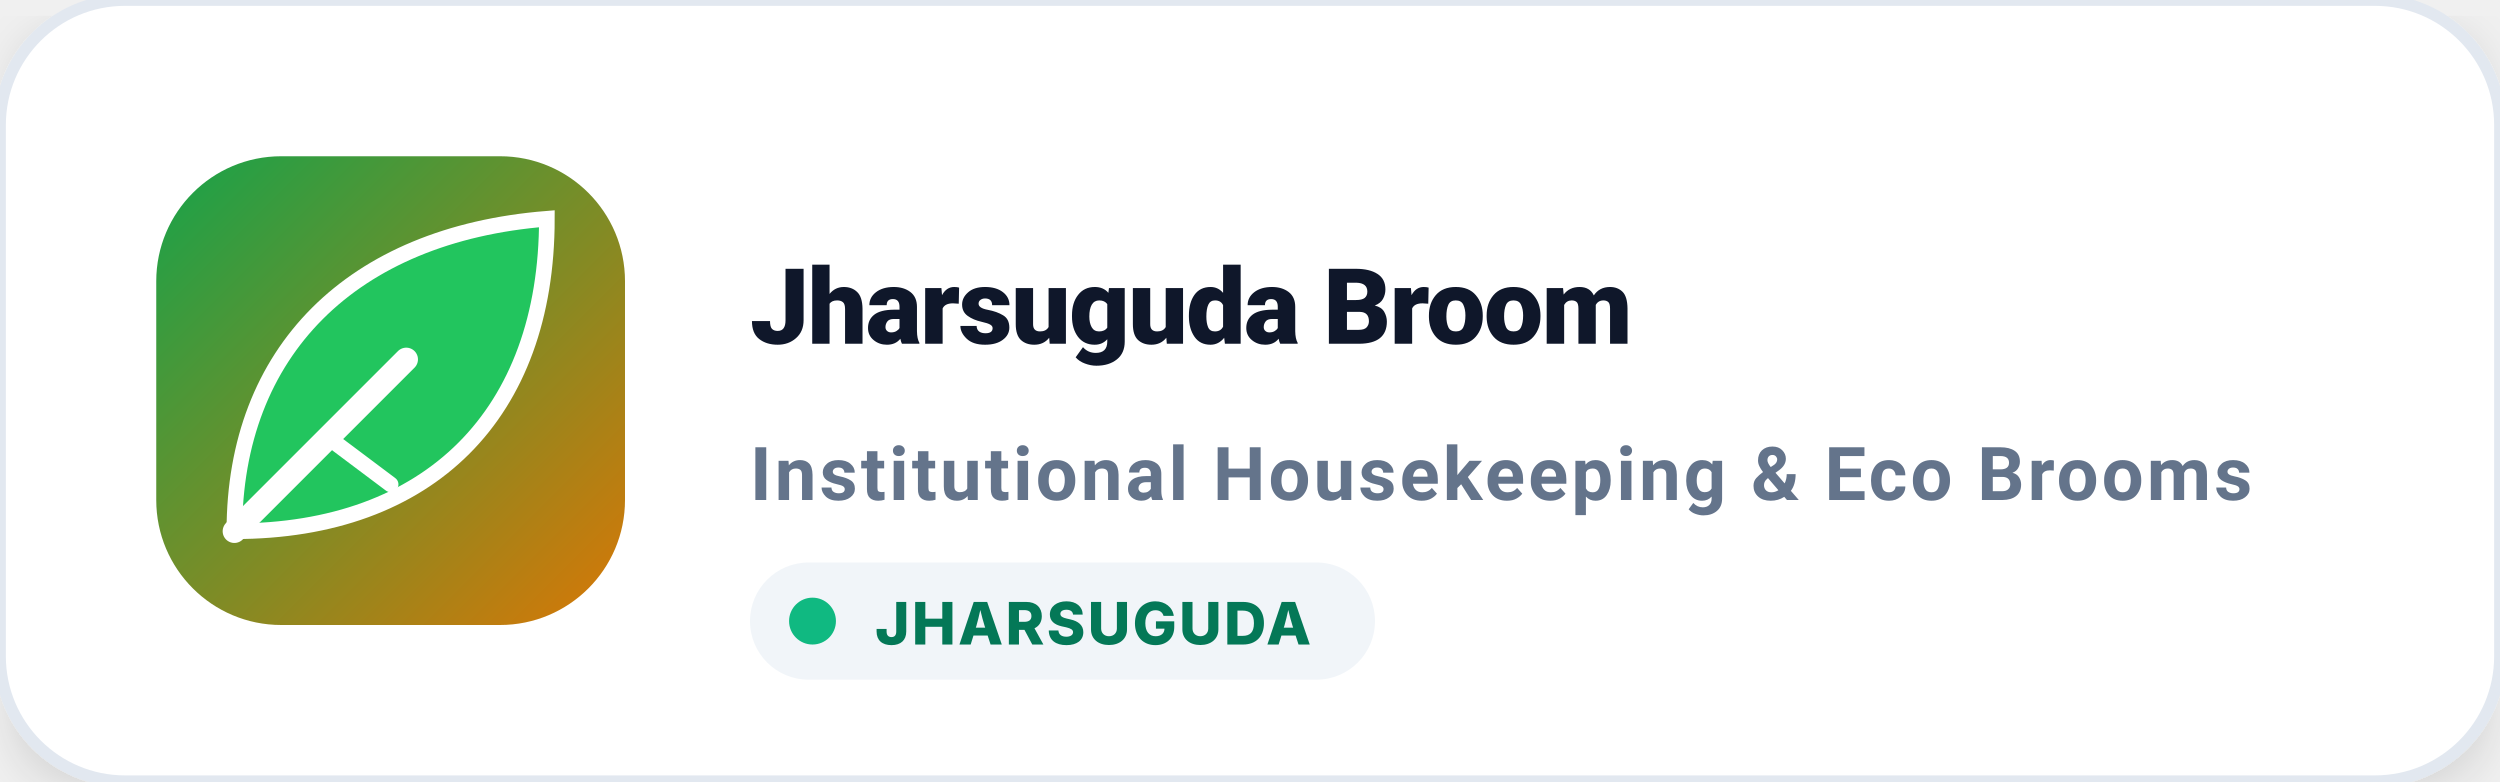
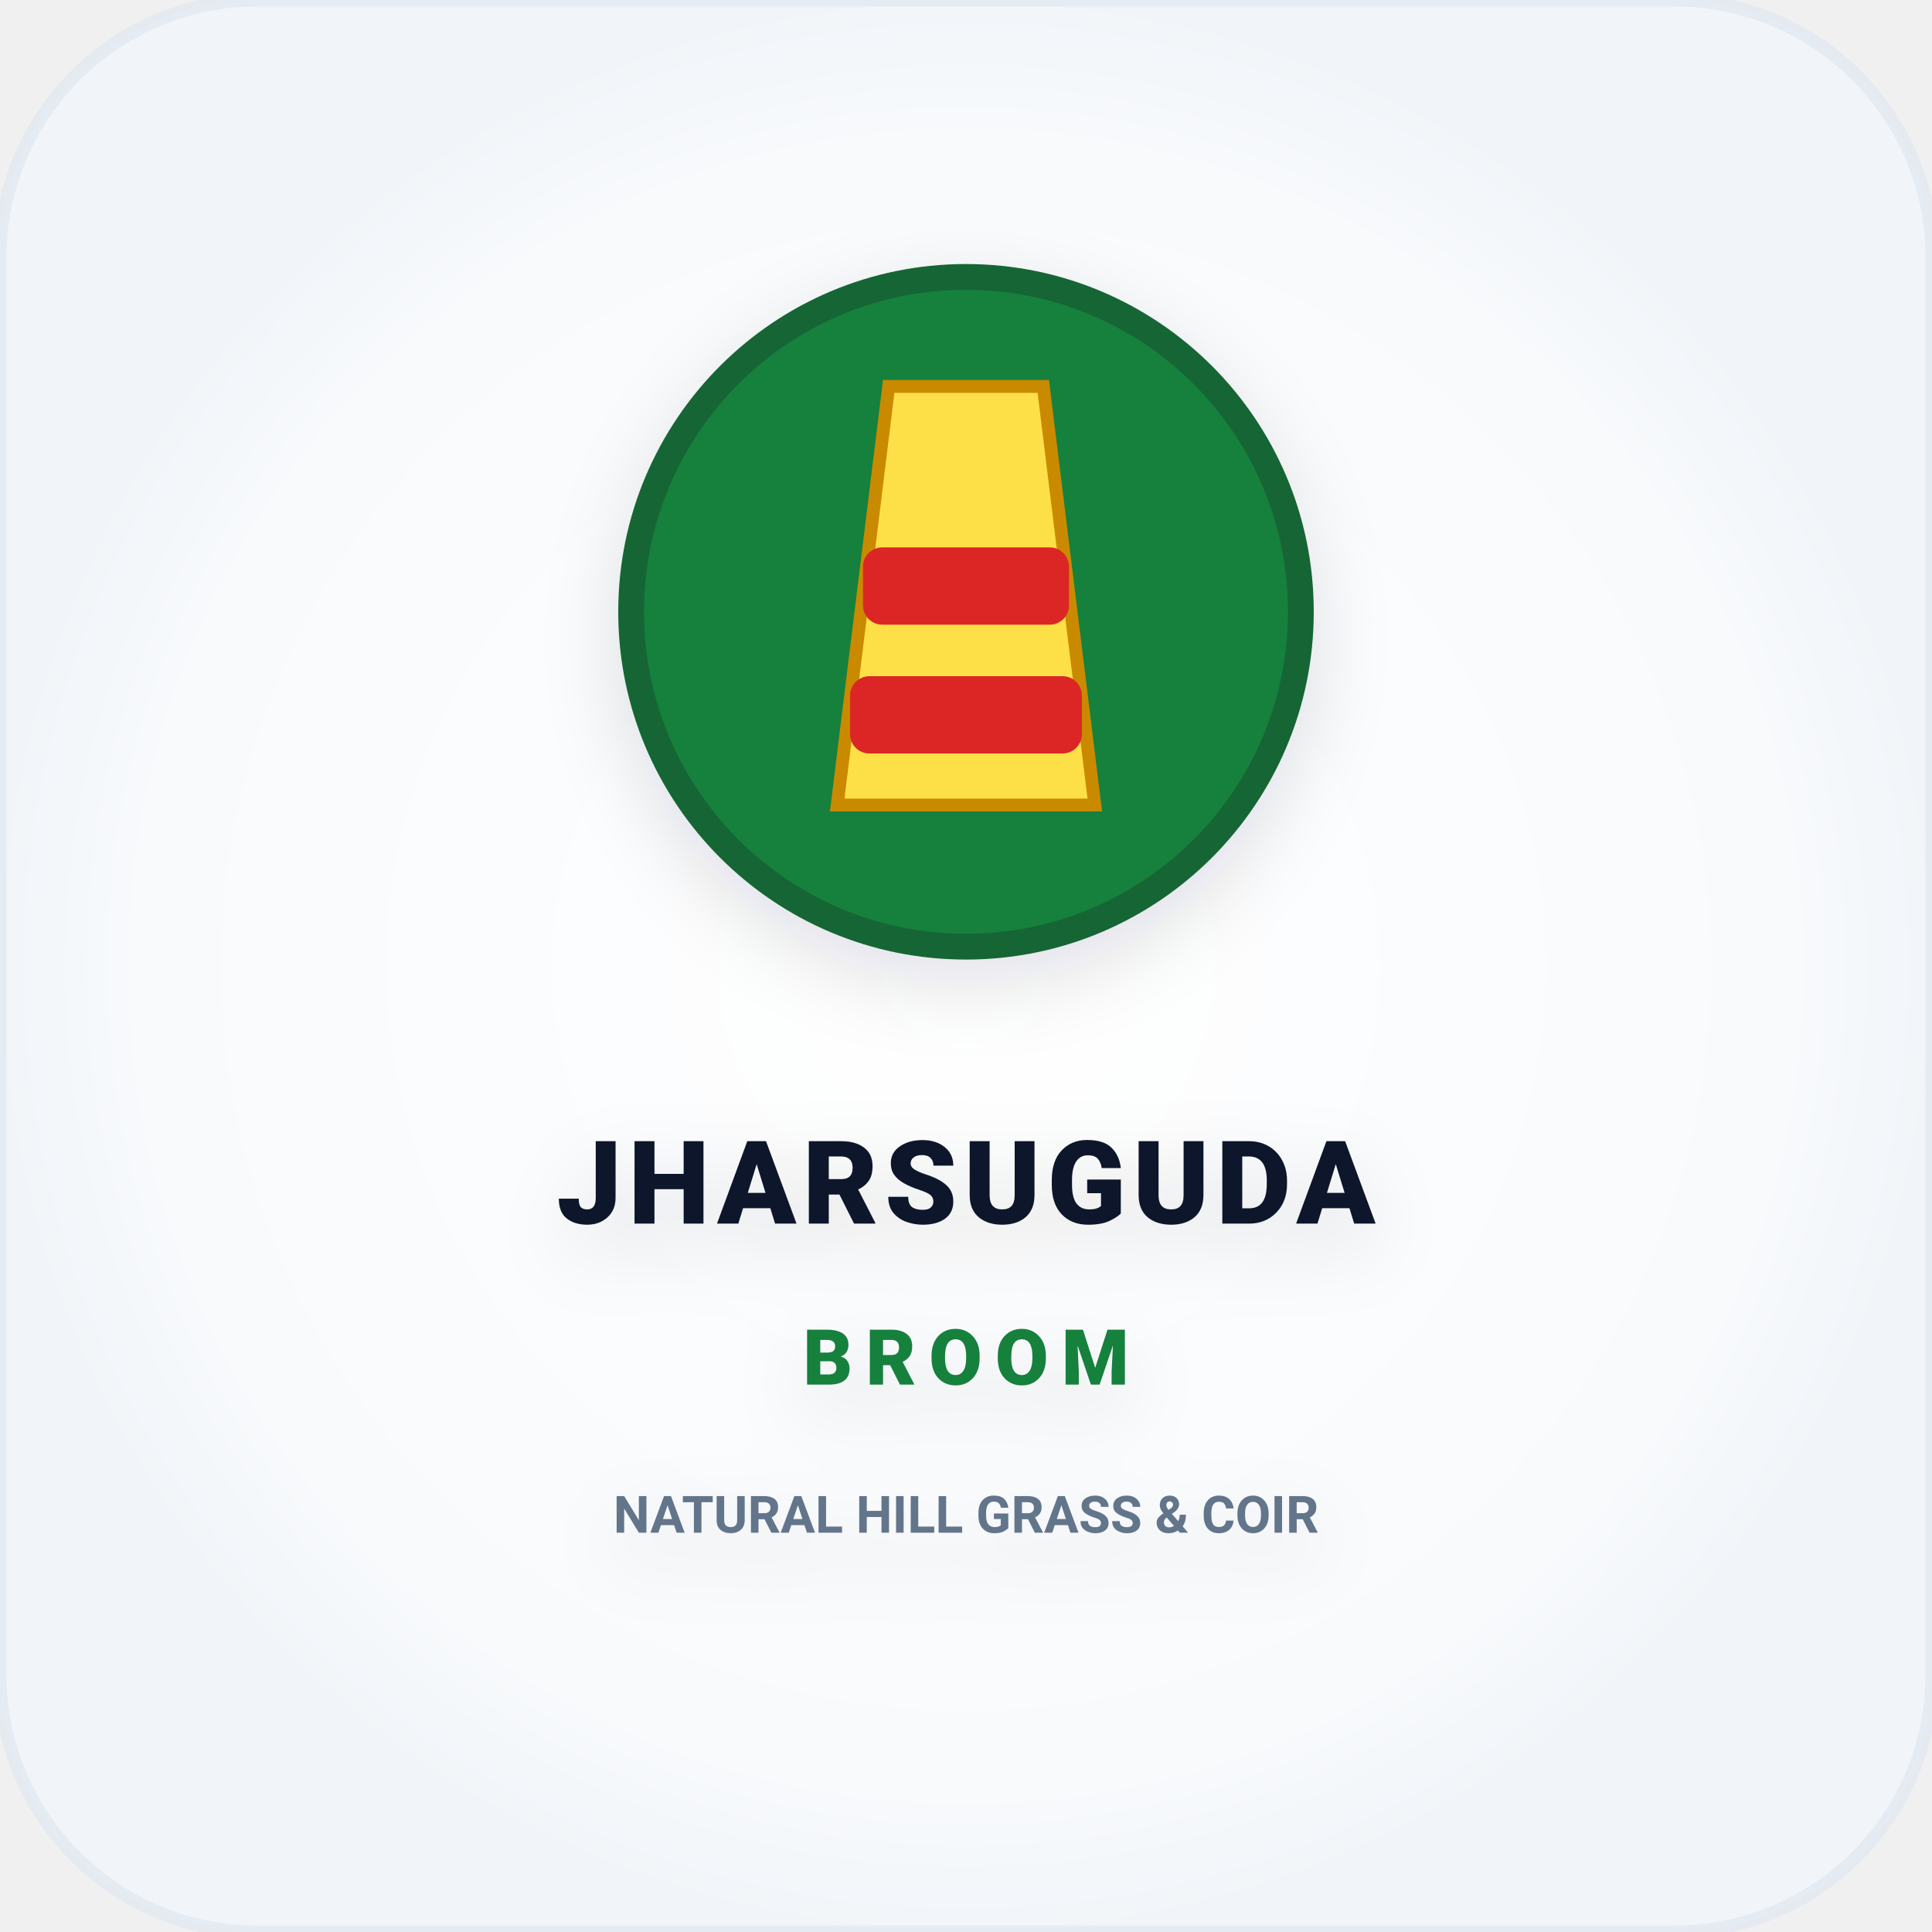
- <svg xmlns="http://www.w3.org/2000/svg" viewBox="0 0 320 100" width="320" height="100">
+ <svg xmlns="http://www.w3.org/2000/svg" viewBox="0 0 300 300" width="300" height="300">
  <defs>
-     <linearGradient id="grad" x1="0%" y1="0%" x2="100%" y2="100%">
-       <stop offset="0%" stop-color="#16a34a" />
-       <stop offset="100%" stop-color="#d97706" />
-     </linearGradient>
-     <filter id="shadow" x="-10%" y="-10%" width="120%" height="120%">
-       <feDropShadow dx="0" dy="2" stdDeviation="3" flood-opacity="0.12" />
+     <radialGradient id="logoBgGrad" cx="50%" cy="50%" r="50%">
+       <stop offset="0%" stop-color="#ffffff" />
+       <stop offset="85%" stop-color="#f8fafc" />
+       <stop offset="100%" stop-color="#f1f5f9" />
+     </radialGradient>
+     <filter id="logoShadow" x="-20%" y="-20%" width="140%" height="140%">
+       <feDropShadow dx="0" dy="4" stdDeviation="6" flood-color="#0f172a" flood-opacity="0.12" />
    </filter>
  </defs>
-   <rect width="320" height="100" rx="16" fill="#ffffff" stroke="#e2e8f0" stroke-width="1.5" filter="url(#shadow)" />
-   <g>
-     <rect x="20" y="20" width="60" height="60" rx="16" fill="url(#grad)" />
-     <path d="M30 68 C30 45 45 30 70 28 C70 53 55 68 30 68 Z" fill="#22c55e" stroke="#ffffff" stroke-width="2" />
-     <path d="M30 68 L52 46" stroke="#ffffff" stroke-width="3" stroke-linecap="round" />
-     <path d="M42 56 L50 62" stroke="#ffffff" stroke-width="2" stroke-linecap="round" />
-   </g>
-   <text x="96" y="44" font-family="-apple-system, BlinkMacSystemFont, 'Segoe UI', Roboto, 'Noto Sans', sans-serif" font-size="13.5" font-weight="800" fill="#0f172a" letter-spacing="-0.2px">
-     Jharsuguda Broom
-   </text>
-   <text x="96" y="64" font-family="-apple-system, BlinkMacSystemFont, 'Segoe UI', Roboto, 'Noto Sans', sans-serif" font-size="9.5" font-weight="600" fill="#64748b" letter-spacing="0.4px">
-     Institutional Housekeeping &amp; Eco Brooms
-   </text>
-   <g transform="translate(96, 72)">
-     <rect width="80" height="15" rx="7.5" fill="#f1f5f9" />
-     <circle cx="8" cy="7.5" r="3" fill="#10b981" />
-     <text x="16" y="10.5" font-family="-apple-system, BlinkMacSystemFont, sans-serif" font-size="7.5" font-weight="800" fill="#047857" letter-spacing="0.3px">JHARSUGUDA</text>
+   <rect width="300" height="300" rx="40" fill="url(#logoBgGrad)" />
+   <rect width="300" height="300" rx="40" fill="none" stroke="#e2e8f0" stroke-width="2" opacity="0.8" />
+   <g filter="url(#logoShadow)">
+     <g transform="translate(150, 95)">
+       <circle cx="0" cy="0" r="52" fill="#15803d" stroke="#166534" stroke-width="4" />
+       <path d="M0 -35 L12 -35 L20 30 L-20 30 L-12 -35 Z" fill="#fde047" stroke="#ca8a04" stroke-width="2" />
+       <rect x="-16" y="-10" width="32" height="12" rx="3" fill="#dc2626" />
+       <rect x="-18" y="10" width="36" height="12" rx="3" fill="#dc2626" />
+     </g>
+     <text x="150" y="190" font-family="-apple-system, BlinkMacSystemFont, 'Segoe UI', Roboto, sans-serif" font-size="18" font-weight="900" fill="#0f172a" text-anchor="middle" letter-spacing="1">JHARSUGUDA</text>
+     <text x="150" y="215" font-family="-apple-system, BlinkMacSystemFont, 'Segoe UI', Roboto, sans-serif" font-size="12" font-weight="900" fill="#15803d" text-anchor="middle" letter-spacing="2">BROOM</text>
+     <text x="150" y="238" font-family="-apple-system, BlinkMacSystemFont, 'Segoe UI', Roboto, sans-serif" font-size="8" font-weight="700" fill="#64748b" text-anchor="middle">NATURAL HILL GRASS &amp; COIR</text>
  </g>
</svg>
